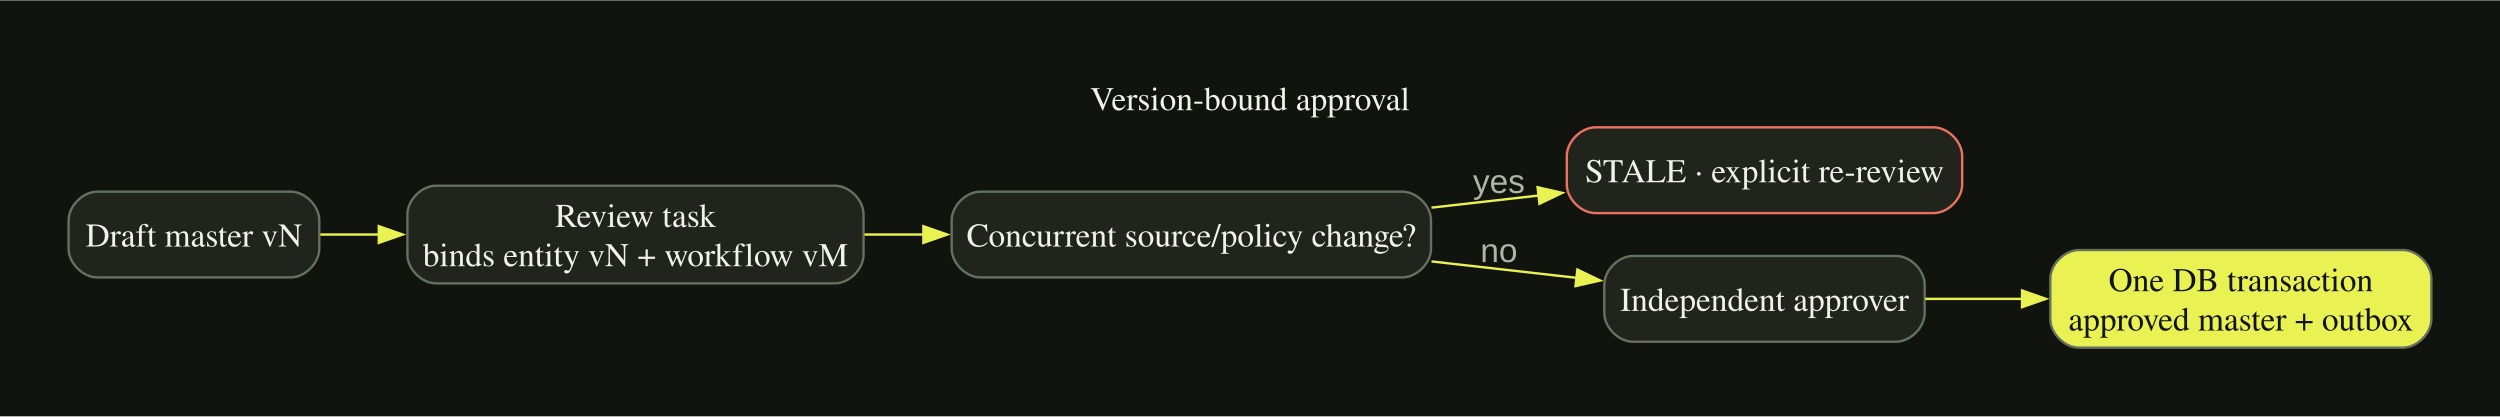
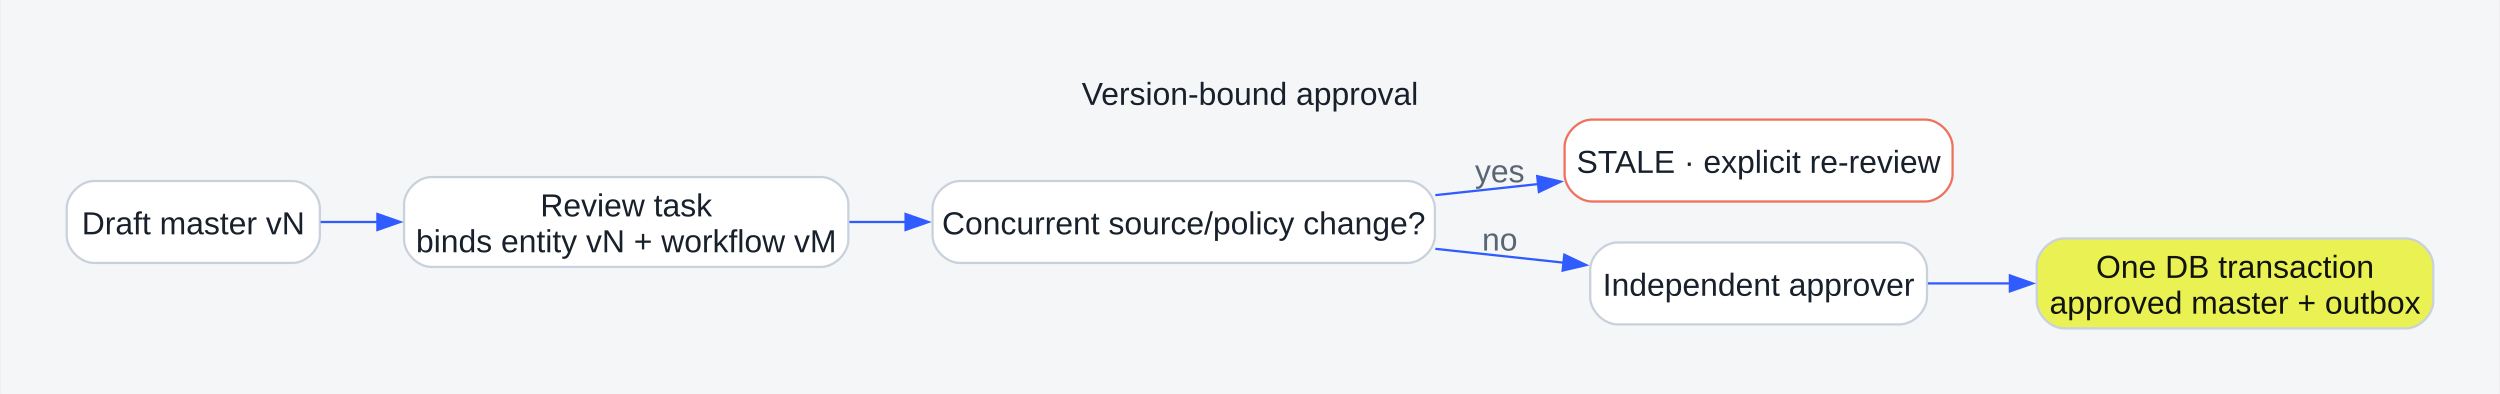
- <svg xmlns="http://www.w3.org/2000/svg" width="1050pt" height="175pt" viewBox="0.00 0.00 1049.60 174.60">
-   <g id="graph0" class="graph" transform="scale(1 1) rotate(0) translate(28.8 145.8)">
-     <polygon fill="#11130f" stroke="none" points="-28.8,28.8 -28.8,-145.8 1020.8,-145.8 1020.8,28.8 -28.8,28.8" />
-     <text text-anchor="middle" x="496" y="-99.7" font-family="Times,serif" font-size="14.00" fill="#f1f3e9">Version-bound approval</text>
+ <svg xmlns="http://www.w3.org/2000/svg" width="1098pt" height="173pt" viewBox="0.00 0.00 1097.60 173.10">
+   <g id="graph0" class="graph" transform="scale(1 1) rotate(0) translate(28.8 144.3)">
+     <polygon fill="#f4f6f8" stroke="none" points="-28.8,28.8 -28.8,-144.3 1068.8,-144.3 1068.8,28.8 -28.8,28.8" />
+     <text text-anchor="middle" x="520" y="-98.2" font-family="Arial" font-size="14.00" fill="#17202b">Version-bound approval</text>
    <g id="node1" class="node">
-       <path fill="#20241d" stroke="#65705d" d="M93.25,-65.5C93.25,-65.5 12,-65.5 12,-65.5 6,-65.5 0,-59.5 0,-53.5 0,-53.5 0,-41.5 0,-41.5 0,-35.5 6,-29.5 12,-29.5 12,-29.5 93.25,-29.5 93.25,-29.5 99.25,-29.5 105.25,-35.5 105.25,-41.5 105.25,-41.5 105.25,-53.5 105.25,-53.5 105.25,-59.5 99.25,-65.5 93.25,-65.5" />
-       <text text-anchor="middle" x="52.62" y="-42.45" font-family="Times,serif" font-size="14.00" fill="#f1f3e9">Draft master vN</text>
+       <path fill="#ffffff" stroke="#c8d1dc" d="M99.25,-64.75C99.25,-64.75 12,-64.75 12,-64.75 6,-64.75 0,-58.75 0,-52.75 0,-52.75 0,-40.75 0,-40.75 0,-34.75 6,-28.75 12,-28.75 12,-28.75 99.25,-28.75 99.25,-28.75 105.25,-28.75 111.25,-34.75 111.25,-40.75 111.25,-40.75 111.25,-52.75 111.25,-52.75 111.25,-58.75 105.25,-64.75 99.25,-64.75" />
+       <text text-anchor="middle" x="55.62" y="-41.33" font-family="Arial" font-size="14.00" fill="#17202b">Draft master vN</text>
    </g>
    <g id="node2" class="node">
-       <path fill="#20241d" stroke="#65705d" d="M321.75,-68C321.75,-68 154.25,-68 154.25,-68 148.25,-68 142.25,-62 142.25,-56 142.25,-56 142.25,-39 142.25,-39 142.25,-33 148.25,-27 154.25,-27 154.25,-27 321.75,-27 321.75,-27 327.75,-27 333.75,-33 333.75,-39 333.75,-39 333.75,-56 333.75,-56 333.75,-62 327.75,-68 321.75,-68" />
-       <text text-anchor="middle" x="238" y="-50.7" font-family="Times,serif" font-size="14.00" fill="#f1f3e9">Review task</text>
-       <text text-anchor="middle" x="238" y="-34.2" font-family="Times,serif" font-size="14.00" fill="#f1f3e9">binds entity vN + workflow vM</text>
+       <path fill="#ffffff" stroke="#c8d1dc" d="M331.5,-66.5C331.5,-66.5 160.25,-66.5 160.25,-66.5 154.25,-66.5 148.25,-60.5 148.25,-54.5 148.25,-54.5 148.25,-39 148.25,-39 148.25,-33 154.25,-27 160.25,-27 160.25,-27 331.5,-27 331.5,-27 337.5,-27 343.5,-33 343.5,-39 343.5,-39 343.5,-54.5 343.5,-54.5 343.5,-60.5 337.5,-66.5 331.5,-66.5" />
+       <text text-anchor="middle" x="245.88" y="-49.2" font-family="Arial" font-size="14.00" fill="#17202b">Review task</text>
+       <text text-anchor="middle" x="245.88" y="-33.45" font-family="Arial" font-size="14.00" fill="#17202b">binds entity vN + workflow vM</text>
    </g>
    <g id="edge1" class="edge">
-       <path fill="none" stroke="#eaf253" d="M105.68,-47.5C113.56,-47.5 121.92,-47.5 130.46,-47.5" />
-       <polygon fill="#eaf253" stroke="#eaf253" points="130.24,-51 140.24,-47.5 130.24,-44 130.24,-51" />
+       <path fill="none" stroke="#2f5bff" d="M111.58,-46.75C119.58,-46.75 128.04,-46.75 136.66,-46.75" />
+       <polygon fill="#2f5bff" stroke="#2f5bff" points="136.54,-50.25 146.54,-46.75 136.54,-43.25 136.54,-50.25" />
    </g>
    <g id="node3" class="node">
-       <path fill="#20241d" stroke="#65705d" d="M560,-65.5C560,-65.5 382.75,-65.5 382.75,-65.5 376.75,-65.5 370.75,-59.5 370.75,-53.5 370.75,-53.5 370.75,-41.5 370.75,-41.5 370.75,-35.5 376.75,-29.5 382.75,-29.5 382.75,-29.5 560,-29.5 560,-29.5 566,-29.5 572,-35.5 572,-41.5 572,-41.5 572,-53.5 572,-53.5 572,-59.5 566,-65.5 560,-65.5" />
-       <text text-anchor="middle" x="471.38" y="-42.45" font-family="Times,serif" font-size="14.00" fill="#f1f3e9">Concurrent source/policy change?</text>
+       <path fill="#ffffff" stroke="#c8d1dc" d="M589.25,-64.75C589.25,-64.75 392.5,-64.75 392.5,-64.75 386.5,-64.75 380.5,-58.75 380.5,-52.75 380.5,-52.75 380.5,-40.75 380.5,-40.75 380.5,-34.75 386.5,-28.75 392.5,-28.75 392.5,-28.75 589.25,-28.75 589.25,-28.75 595.25,-28.75 601.25,-34.75 601.25,-40.75 601.25,-40.75 601.25,-52.75 601.25,-52.75 601.25,-58.75 595.25,-64.75 589.25,-64.75" />
+       <text text-anchor="middle" x="490.88" y="-41.33" font-family="Arial" font-size="14.00" fill="#17202b">Concurrent source/policy change?</text>
    </g>
    <g id="edge2" class="edge">
-       <path fill="none" stroke="#eaf253" d="M334.11,-47.5C342.34,-47.5 350.71,-47.5 359.05,-47.5" />
-       <polygon fill="#eaf253" stroke="#eaf253" points="358.87,-51 368.87,-47.5 358.87,-44 358.87,-51" />
+       <path fill="none" stroke="#2f5bff" d="M343.96,-46.75C352.14,-46.75 360.48,-46.75 368.81,-46.75" />
+       <polygon fill="#2f5bff" stroke="#2f5bff" points="368.64,-50.25 378.64,-46.75 368.64,-43.25 368.64,-50.25" />
    </g>
    <g id="node4" class="node">
-       <path fill="#20241d" stroke="#ee715e" d="M783,-92.5C783,-92.5 641,-92.5 641,-92.5 635,-92.5 629,-86.5 629,-80.5 629,-80.5 629,-68.5 629,-68.5 629,-62.5 635,-56.5 641,-56.5 641,-56.5 783,-56.5 783,-56.5 789,-56.5 795,-62.5 795,-68.5 795,-68.5 795,-80.5 795,-80.5 795,-86.5 789,-92.5 783,-92.5" />
-       <text text-anchor="middle" x="712" y="-69.45" font-family="Times,serif" font-size="14.00" fill="#f1f3e9">STALE · explicit re-review</text>
+       <path fill="#ffffff" stroke="#ee715e" d="M816.75,-91.75C816.75,-91.75 670.25,-91.75 670.25,-91.75 664.25,-91.75 658.25,-85.75 658.25,-79.75 658.25,-79.75 658.25,-67.75 658.25,-67.75 658.25,-61.75 664.25,-55.75 670.25,-55.75 670.25,-55.75 816.75,-55.75 816.75,-55.75 822.75,-55.75 828.75,-61.75 828.75,-67.75 828.75,-67.75 828.75,-79.75 828.75,-79.75 828.75,-85.75 822.75,-91.75 816.75,-91.75" />
+       <text text-anchor="middle" x="743.5" y="-68.33" font-family="Arial" font-size="14.00" fill="#17202b">STALE · explicit re-review</text>
    </g>
    <g id="edge3" class="edge">
-       <path fill="none" stroke="#eaf253" d="M572.19,-58.79C587.15,-60.49 602.53,-62.23 617.36,-63.9" />
-       <polygon fill="#eaf253" stroke="#eaf253" points="616.74,-67.36 627.07,-65 617.52,-60.4 616.74,-67.36" />
-       <text text-anchor="middle" x="600.5" y="-64.95" font-family="Arial" font-size="14.00" fill="#aeb5a3">yes</text>
+       <path fill="none" stroke="#2f5bff" d="M601.44,-58.55C616.55,-60.18 631.98,-61.84 646.82,-63.44" />
+       <polygon fill="#2f5bff" stroke="#2f5bff" points="646.21,-66.9 656.53,-64.49 646.96,-59.94 646.21,-66.9" />
+       <text text-anchor="middle" x="629.75" y="-64.2" font-family="Arial" font-size="14.00" fill="#596574">yes</text>
    </g>
    <g id="node5" class="node">
-       <path fill="#20241d" stroke="#65705d" d="M767.25,-38.5C767.25,-38.5 656.75,-38.5 656.75,-38.5 650.75,-38.5 644.75,-32.5 644.75,-26.5 644.75,-26.5 644.75,-14.5 644.75,-14.5 644.75,-8.5 650.75,-2.5 656.75,-2.5 656.75,-2.5 767.25,-2.5 767.25,-2.5 773.25,-2.5 779.25,-8.5 779.25,-14.5 779.25,-14.5 779.25,-26.5 779.25,-26.5 779.25,-32.5 773.25,-38.5 767.25,-38.5" />
-       <text text-anchor="middle" x="712" y="-15.45" font-family="Times,serif" font-size="14.00" fill="#f1f3e9">Independent approver</text>
+       <path fill="#ffffff" stroke="#c8d1dc" d="M805.5,-37.75C805.5,-37.75 681.5,-37.75 681.5,-37.75 675.5,-37.75 669.5,-31.75 669.5,-25.75 669.5,-25.75 669.5,-13.75 669.5,-13.75 669.5,-7.75 675.5,-1.75 681.5,-1.75 681.5,-1.75 805.5,-1.75 805.5,-1.75 811.5,-1.75 817.5,-7.75 817.5,-13.75 817.5,-13.75 817.5,-25.75 817.5,-25.75 817.5,-31.75 811.5,-37.75 805.5,-37.75" />
+       <text text-anchor="middle" x="743.5" y="-14.32" font-family="Arial" font-size="14.00" fill="#17202b">Independent approver</text>
    </g>
    <g id="edge4" class="edge">
-       <path fill="none" stroke="#eaf253" d="M572.19,-36.21C592.58,-33.9 613.75,-31.5 633.24,-29.3" />
-       <polygon fill="#eaf253" stroke="#eaf253" points="633.45,-32.8 642.99,-28.2 632.66,-25.84 633.45,-32.8" />
-       <text text-anchor="middle" x="600.5" y="-35.95" font-family="Arial" font-size="14.00" fill="#aeb5a3">no</text>
+       <path fill="none" stroke="#2f5bff" d="M601.44,-34.95C620.33,-32.91 639.7,-30.82 657.81,-28.87" />
+       <polygon fill="#2f5bff" stroke="#2f5bff" points="658.13,-32.36 667.7,-27.81 657.38,-25.4 658.13,-32.36" />
+       <text text-anchor="middle" x="629.75" y="-34.2" font-family="Arial" font-size="14.00" fill="#596574">no</text>
    </g>
    <g id="node6" class="node">
-       <path fill="#eaf253" stroke="#65705d" d="M980,-41C980,-41 844,-41 844,-41 838,-41 832,-35 832,-29 832,-29 832,-12 832,-12 832,-6 838,0 844,0 844,0 980,0 980,0 986,0 992,-6 992,-12 992,-12 992,-29 992,-29 992,-35 986,-41 980,-41" />
-       <text text-anchor="middle" x="912" y="-23.7" font-family="Times,serif" font-size="14.00" fill="#11130f">One DB transaction</text>
-       <text text-anchor="middle" x="912" y="-7.2" font-family="Times,serif" font-size="14.00" fill="#11130f">approved master + outbox</text>
+       <path fill="#eaf253" stroke="#c8d1dc" d="M1028,-39.5C1028,-39.5 877.75,-39.5 877.75,-39.5 871.75,-39.5 865.75,-33.5 865.75,-27.5 865.75,-27.5 865.75,-12 865.75,-12 865.75,-6 871.75,0 877.75,0 877.75,0 1028,0 1028,0 1034,0 1040,-6 1040,-12 1040,-12 1040,-27.5 1040,-27.5 1040,-33.5 1034,-39.5 1028,-39.5" />
+       <text text-anchor="middle" x="952.88" y="-22.2" font-family="Arial" font-size="14.00" fill="#11130f">One DB transaction</text>
+       <text text-anchor="middle" x="952.88" y="-6.45" font-family="Arial" font-size="14.00" fill="#11130f">approved master + outbox</text>
    </g>
    <g id="edge5" class="edge">
-       <path fill="none" stroke="#eaf253" d="M779.48,-20.5C792.56,-20.5 806.49,-20.5 820.21,-20.5" />
-       <polygon fill="#eaf253" stroke="#eaf253" points="820.14,-24 830.14,-20.5 820.14,-17 820.14,-24" />
+       <path fill="none" stroke="#2f5bff" d="M817.9,-19.75C829.68,-19.75 842.03,-19.75 854.26,-19.75" />
+       <polygon fill="#2f5bff" stroke="#2f5bff" points="853.93,-23.25 863.93,-19.75 853.93,-16.25 853.93,-23.25" />
    </g>
  </g>
</svg>
